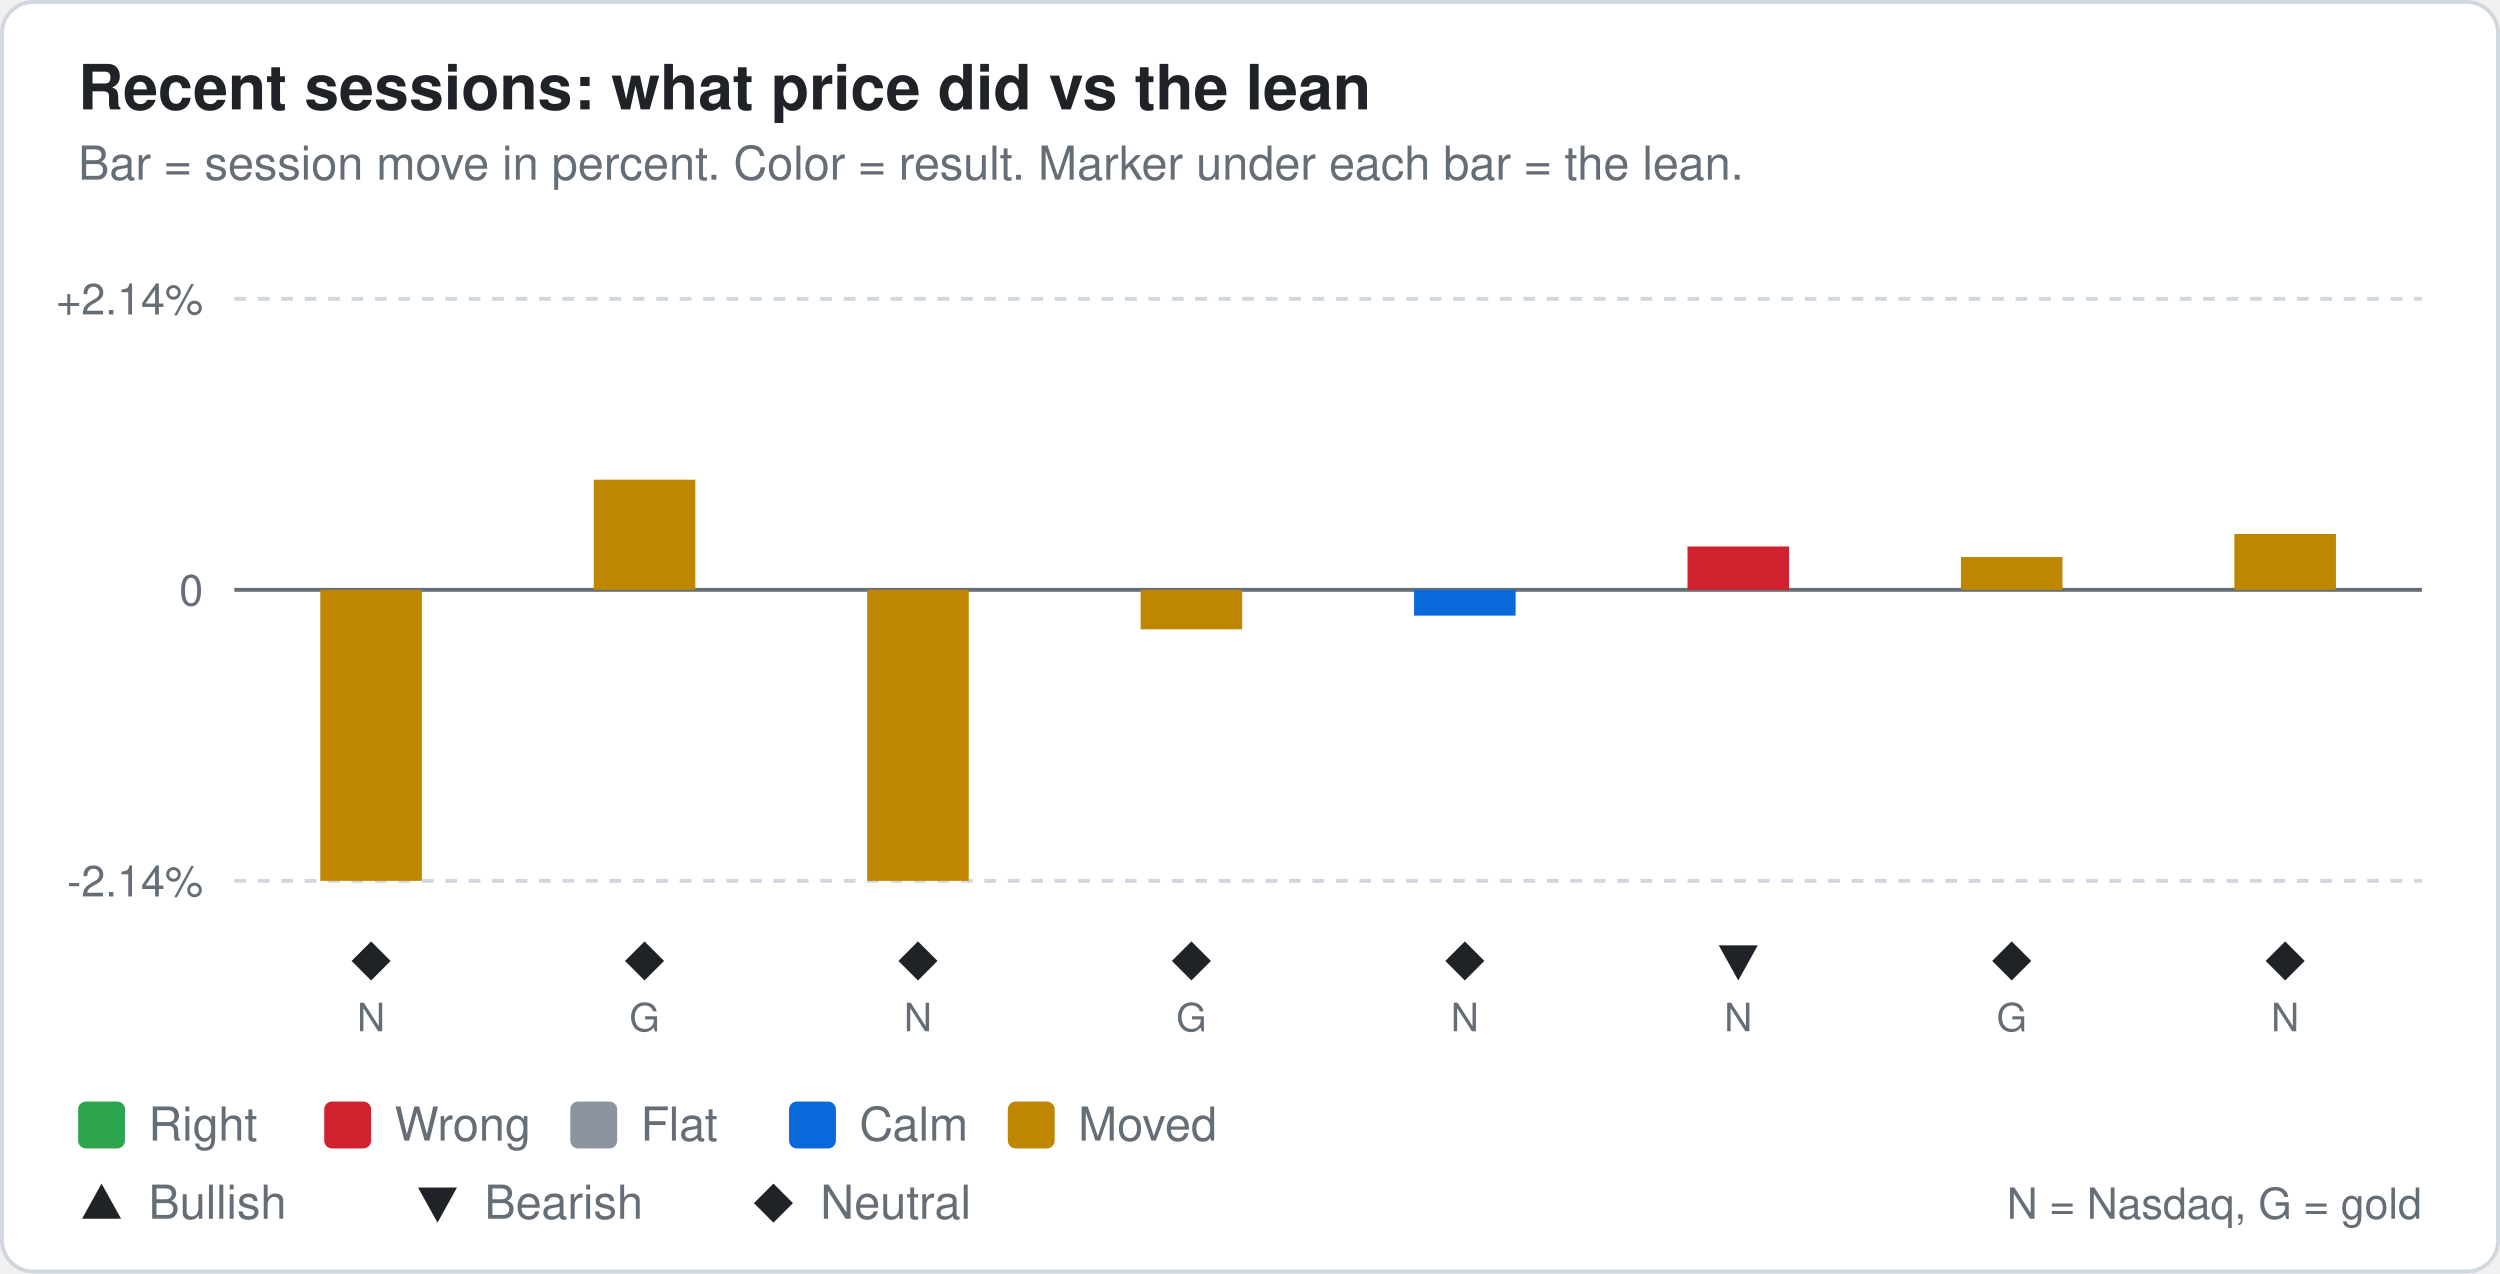
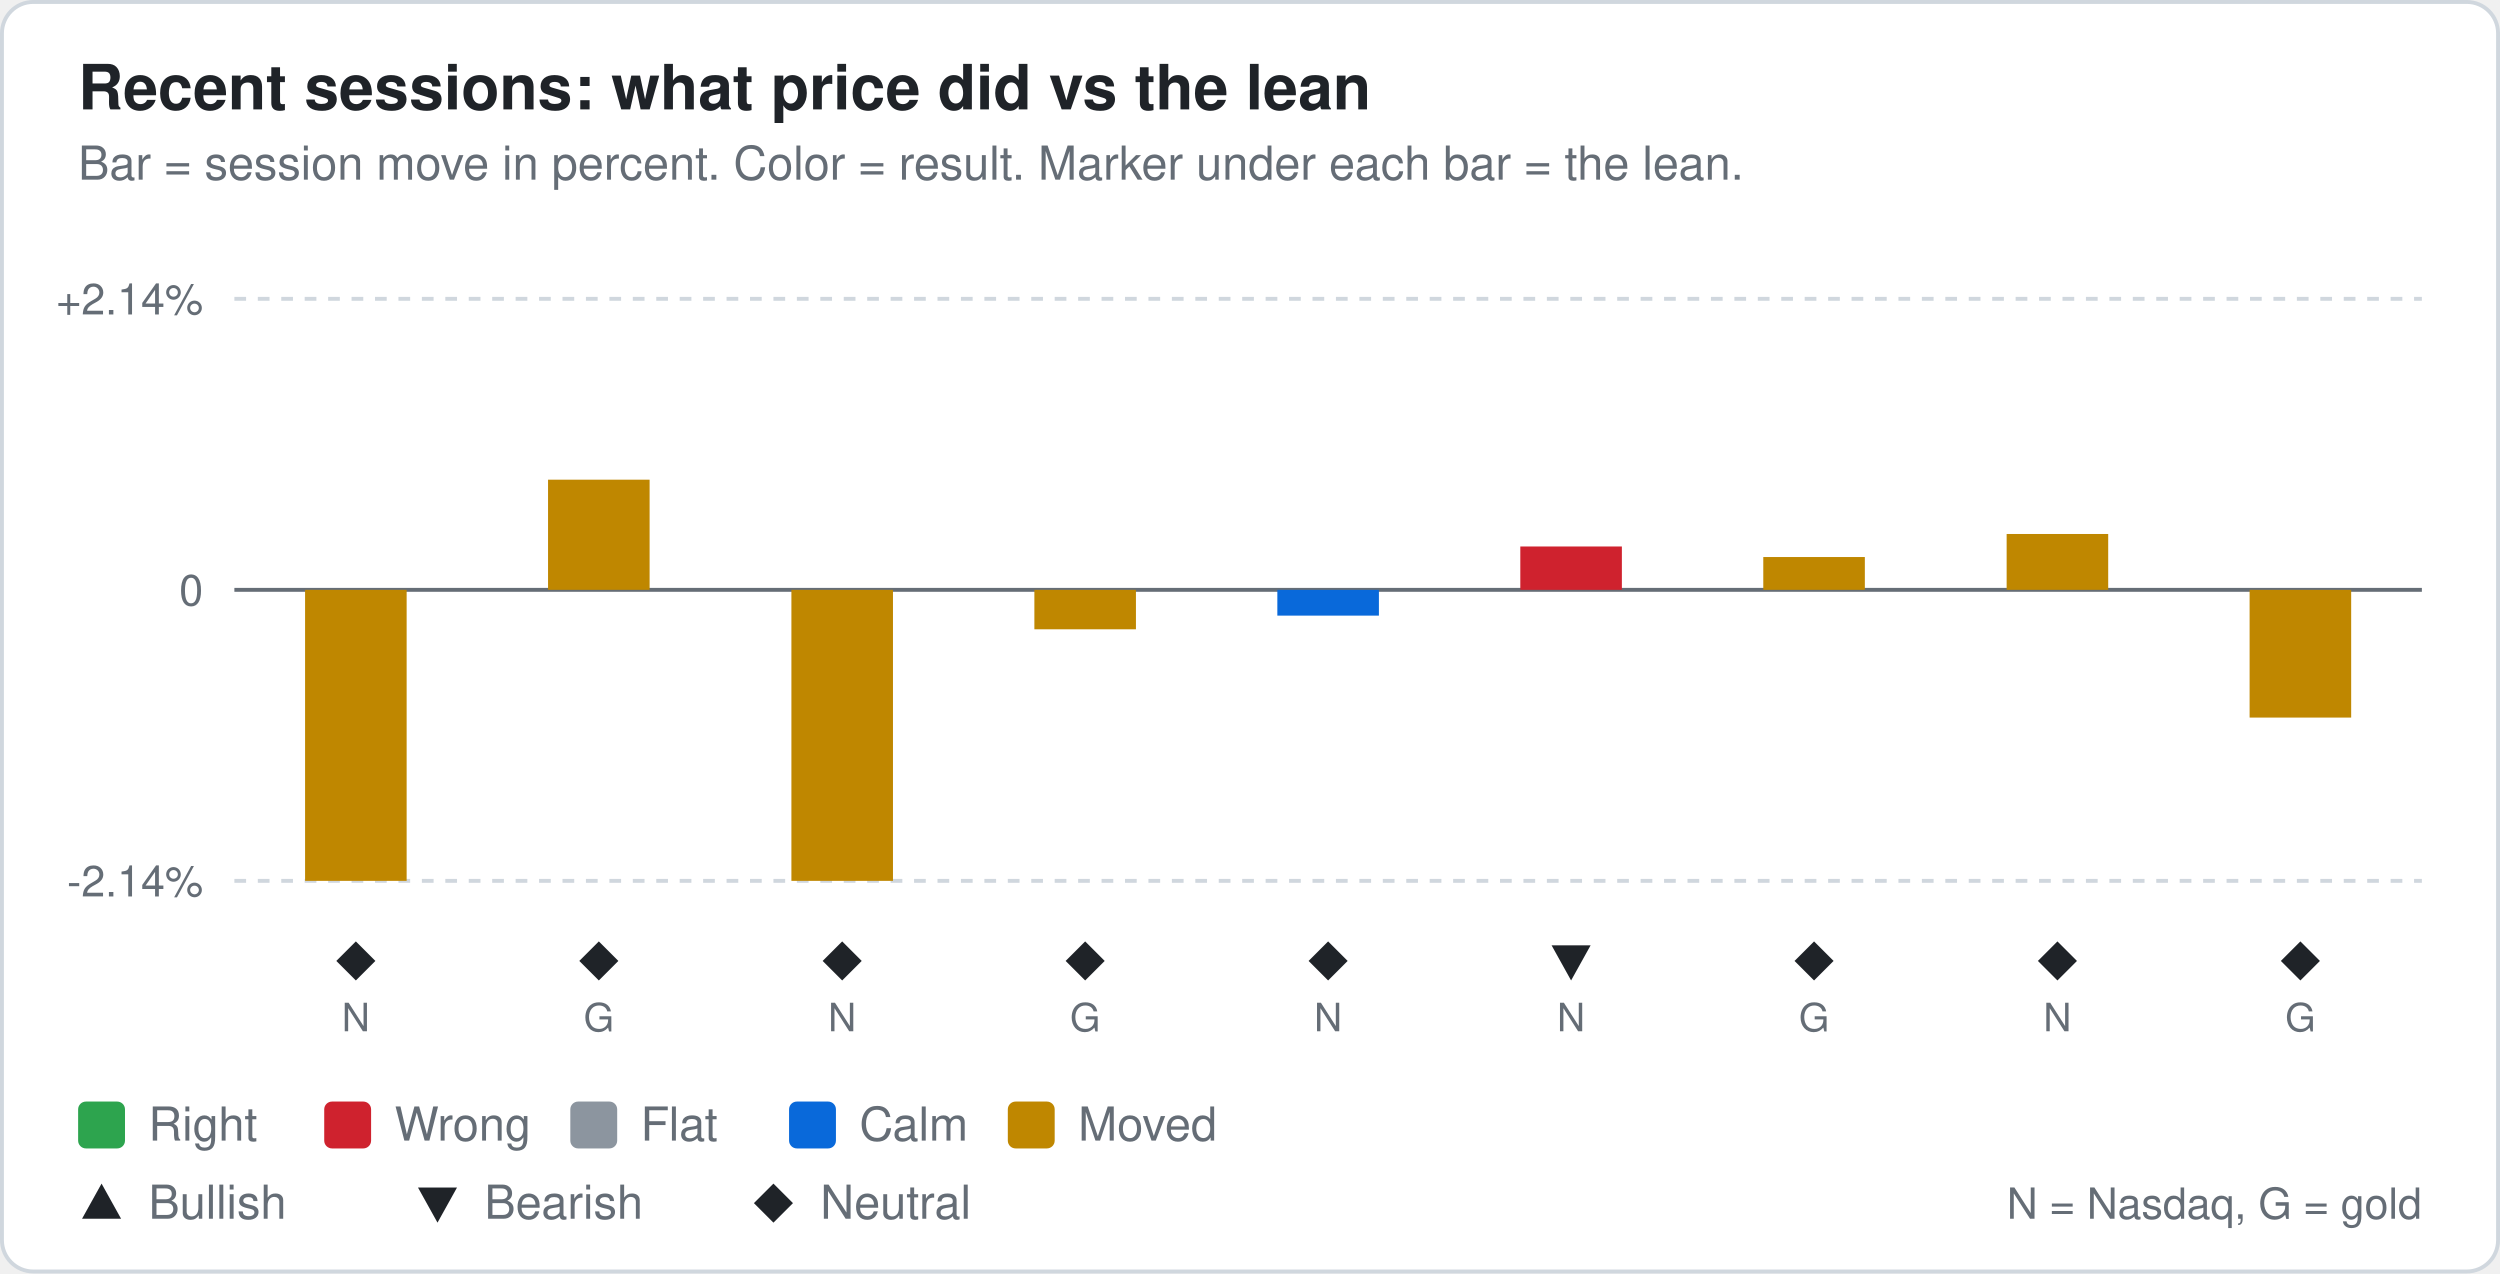
<svg xmlns="http://www.w3.org/2000/svg" width="640" height="326" viewBox="0 0 640 326" font-family="Helvetica, Arial, sans-serif">
  <rect x="0.5" y="0.5" width="639" height="325" rx="8" fill="#ffffff" stroke="#d0d7de" />
  <text x="20" y="28" font-size="16" font-weight="bold" fill="#1f2328">Recent sessions: what price did vs the lean</text>
  <text x="20" y="46" font-size="12" fill="#656d76">Bar = session move in percent. Color = result. Marker under each bar = the lean.</text>
  <line x1="60" y1="151.0" x2="620" y2="151.0" stroke="#656d76" />
  <line x1="60" y1="76.5" x2="620" y2="76.5" stroke="#d0d7de" stroke-dasharray="3 3" />
  <text x="52" y="80.5" font-size="11" text-anchor="end" fill="#656d76">+2.14%</text>
  <line x1="60" y1="225.5" x2="620" y2="225.5" stroke="#d0d7de" stroke-dasharray="3 3" />
  <text x="52" y="229.5" font-size="11" text-anchor="end" fill="#656d76">-2.14%</text>
  <text x="52" y="155.0" font-size="11" text-anchor="end" fill="#656d76">0</text>
-   <rect x="82.0" y="151.0" width="26.0" height="74.5" fill="#bf8700" />
-   <polygon points="95.0,241.0 100.0,246.0 95.0,251.0 90.0,246.0" fill="#1f2328" />
-   <text x="95.0" y="264" font-size="10" text-anchor="middle" fill="#656d76">N</text>
-   <rect x="152.0" y="122.8" width="26.0" height="28.2" fill="#bf8700" />
-   <polygon points="165.0,241.0 170.0,246.0 165.0,251.0 160.0,246.0" fill="#1f2328" />
-   <text x="165.0" y="264" font-size="10" text-anchor="middle" fill="#656d76">G</text>
-   <rect x="222.0" y="151.0" width="26.0" height="74.5" fill="#bf8700" />
-   <polygon points="235.0,241.0 240.0,246.0 235.0,251.0 230.0,246.0" fill="#1f2328" />
-   <text x="235.0" y="264" font-size="10" text-anchor="middle" fill="#656d76">N</text>
-   <rect x="292.0" y="151.0" width="26.0" height="10.1" fill="#bf8700" />
-   <polygon points="305.0,241.0 310.0,246.0 305.0,251.0 300.0,246.0" fill="#1f2328" />
-   <text x="305.0" y="264" font-size="10" text-anchor="middle" fill="#656d76">G</text>
-   <rect x="362.0" y="151.0" width="26.0" height="6.6" fill="#0969da" />
-   <polygon points="375.0,241.0 380.0,246.0 375.0,251.0 370.0,246.0" fill="#1f2328" />
-   <text x="375.0" y="264" font-size="10" text-anchor="middle" fill="#656d76">N</text>
-   <rect x="432.0" y="139.9" width="26.0" height="11.1" fill="#cf222e" />
-   <polygon points="440.0,242.0 450.0,242.0 445.0,251.0" fill="#1f2328" />
-   <text x="445.0" y="264" font-size="10" text-anchor="middle" fill="#656d76">N</text>
-   <rect x="502.0" y="142.6" width="26.0" height="8.4" fill="#bf8700" />
-   <polygon points="515.0,241.0 520.0,246.0 515.0,251.0 510.0,246.0" fill="#1f2328" />
-   <text x="515.0" y="264" font-size="10" text-anchor="middle" fill="#656d76">G</text>
-   <rect x="572.0" y="136.7" width="26.0" height="14.3" fill="#bf8700" />
-   <polygon points="585.0,241.0 590.0,246.0 585.0,251.0 580.0,246.0" fill="#1f2328" />
-   <text x="585.0" y="264" font-size="10" text-anchor="middle" fill="#656d76">N</text>
+   <rect x="78.1" y="151.0" width="26.0" height="74.5" fill="#bf8700" />
+   <polygon points="91.1,241.0 96.1,246.0 91.1,251.0 86.1,246.0" fill="#1f2328" />
+   <text x="91.1" y="264" font-size="10" text-anchor="middle" fill="#656d76">N</text>
+   <rect x="140.3" y="122.8" width="26.0" height="28.2" fill="#bf8700" />
+   <polygon points="153.3,241.0 158.3,246.0 153.3,251.0 148.3,246.0" fill="#1f2328" />
+   <text x="153.3" y="264" font-size="10" text-anchor="middle" fill="#656d76">G</text>
+   <rect x="202.6" y="151.0" width="26.0" height="74.5" fill="#bf8700" />
+   <polygon points="215.6,241.0 220.6,246.0 215.6,251.0 210.6,246.0" fill="#1f2328" />
+   <text x="215.6" y="264" font-size="10" text-anchor="middle" fill="#656d76">N</text>
+   <rect x="264.8" y="151.0" width="26.0" height="10.1" fill="#bf8700" />
+   <polygon points="277.8,241.0 282.8,246.0 277.8,251.0 272.8,246.0" fill="#1f2328" />
+   <text x="277.8" y="264" font-size="10" text-anchor="middle" fill="#656d76">G</text>
+   <rect x="327.0" y="151.0" width="26.0" height="6.6" fill="#0969da" />
+   <polygon points="340.0,241.0 345.0,246.0 340.0,251.0 335.0,246.0" fill="#1f2328" />
+   <text x="340.0" y="264" font-size="10" text-anchor="middle" fill="#656d76">N</text>
+   <rect x="389.2" y="139.9" width="26.0" height="11.1" fill="#cf222e" />
+   <polygon points="397.2,242.0 407.2,242.0 402.2,251.0" fill="#1f2328" />
+   <text x="402.2" y="264" font-size="10" text-anchor="middle" fill="#656d76">N</text>
+   <rect x="451.4" y="142.6" width="26.0" height="8.4" fill="#bf8700" />
+   <polygon points="464.4,241.0 469.4,246.0 464.4,251.0 459.4,246.0" fill="#1f2328" />
+   <text x="464.4" y="264" font-size="10" text-anchor="middle" fill="#656d76">G</text>
+   <rect x="513.7" y="136.7" width="26.0" height="14.3" fill="#bf8700" />
+   <polygon points="526.7,241.0 531.7,246.0 526.7,251.0 521.7,246.0" fill="#1f2328" />
+   <text x="526.7" y="264" font-size="10" text-anchor="middle" fill="#656d76">N</text>
+   <rect x="575.9" y="151.0" width="26.0" height="32.7" fill="#bf8700" />
+   <polygon points="588.9,241.0 593.9,246.0 588.9,251.0 583.9,246.0" fill="#1f2328" />
+   <text x="588.9" y="264" font-size="10" text-anchor="middle" fill="#656d76">G</text>
  <rect x="20" y="282" width="12" height="12" rx="2" fill="#2da44e" />
  <text x="38" y="292" font-size="12" fill="#656d76">Right</text>
  <rect x="83" y="282" width="12" height="12" rx="2" fill="#cf222e" />
  <text x="101" y="292" font-size="12" fill="#656d76">Wrong</text>
  <rect x="146" y="282" width="12" height="12" rx="2" fill="#8c959f" />
  <text x="164" y="292" font-size="12" fill="#656d76">Flat</text>
  <rect x="202" y="282" width="12" height="12" rx="2" fill="#0969da" />
  <text x="220" y="292" font-size="12" fill="#656d76">Calm</text>
  <rect x="258" y="282" width="12" height="12" rx="2" fill="#bf8700" />
  <text x="276" y="292" font-size="12" fill="#656d76">Moved</text>
  <polygon points="26.0,303.0 21.0,312.0 31.0,312.0" fill="#1f2328" />
  <text x="38" y="312" font-size="12" fill="#656d76">Bullish</text>
  <polygon points="107.0,304.0 117.0,304.0 112.0,313.0" fill="#1f2328" />
  <text x="124" y="312" font-size="12" fill="#656d76">Bearish</text>
  <polygon points="198.0,303.0 203.0,308.0 198.0,313.0 193.0,308.0" fill="#1f2328" />
  <text x="210" y="312" font-size="12" fill="#656d76">Neutral</text>
  <text x="620" y="312" font-size="11" text-anchor="end" fill="#656d76">N = Nasdaq, G = gold</text>
</svg>
